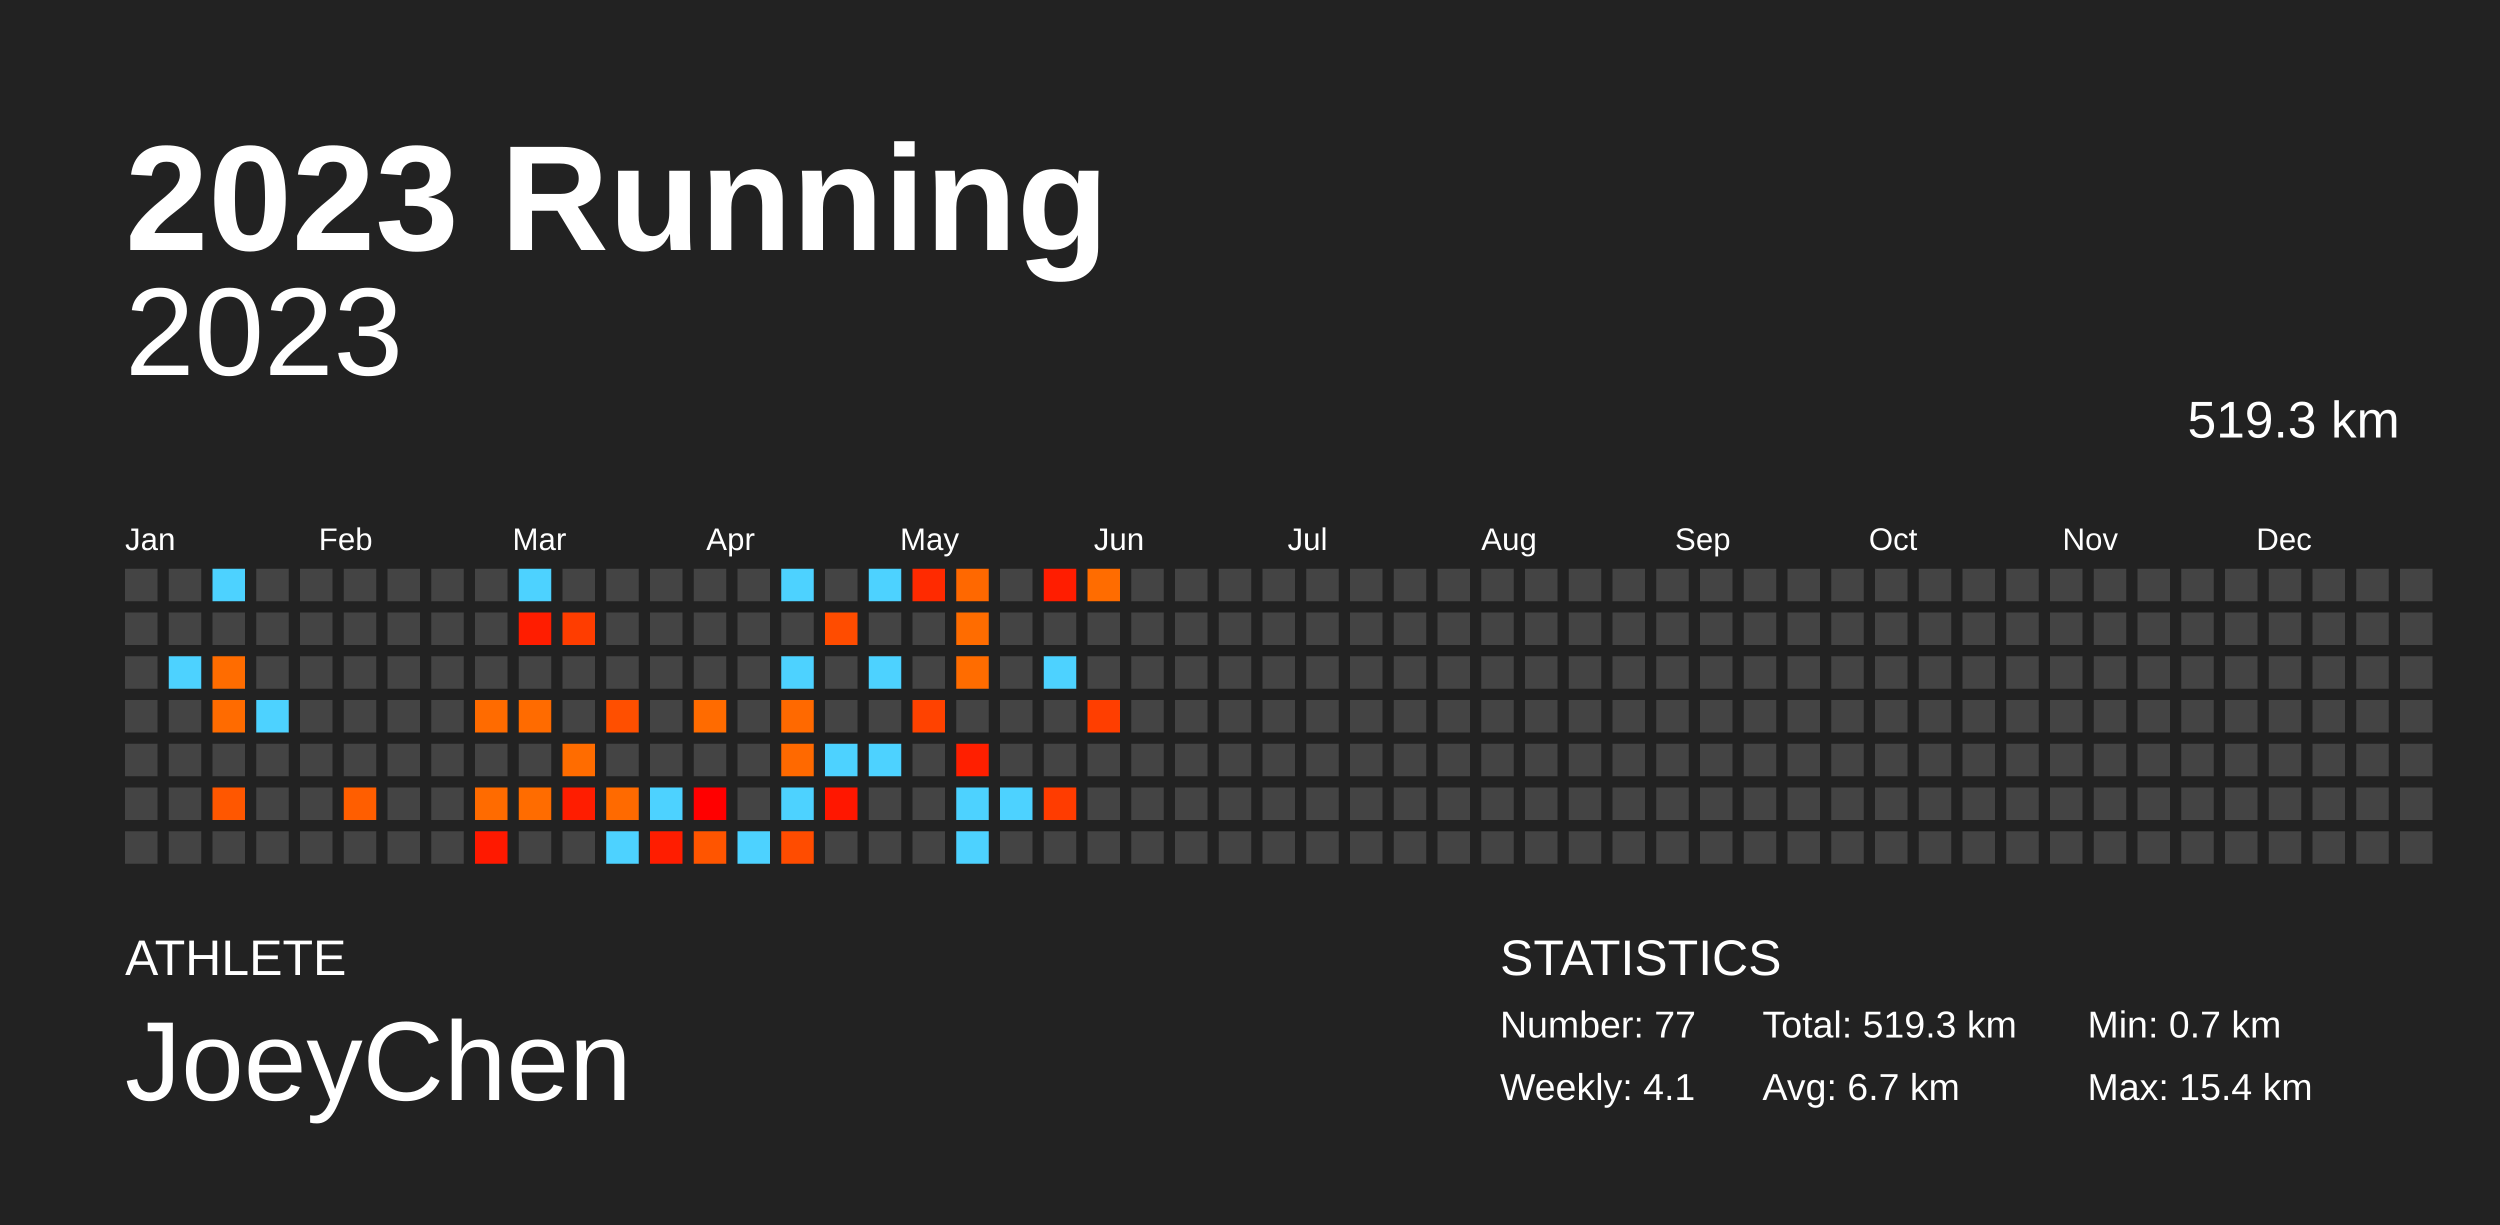
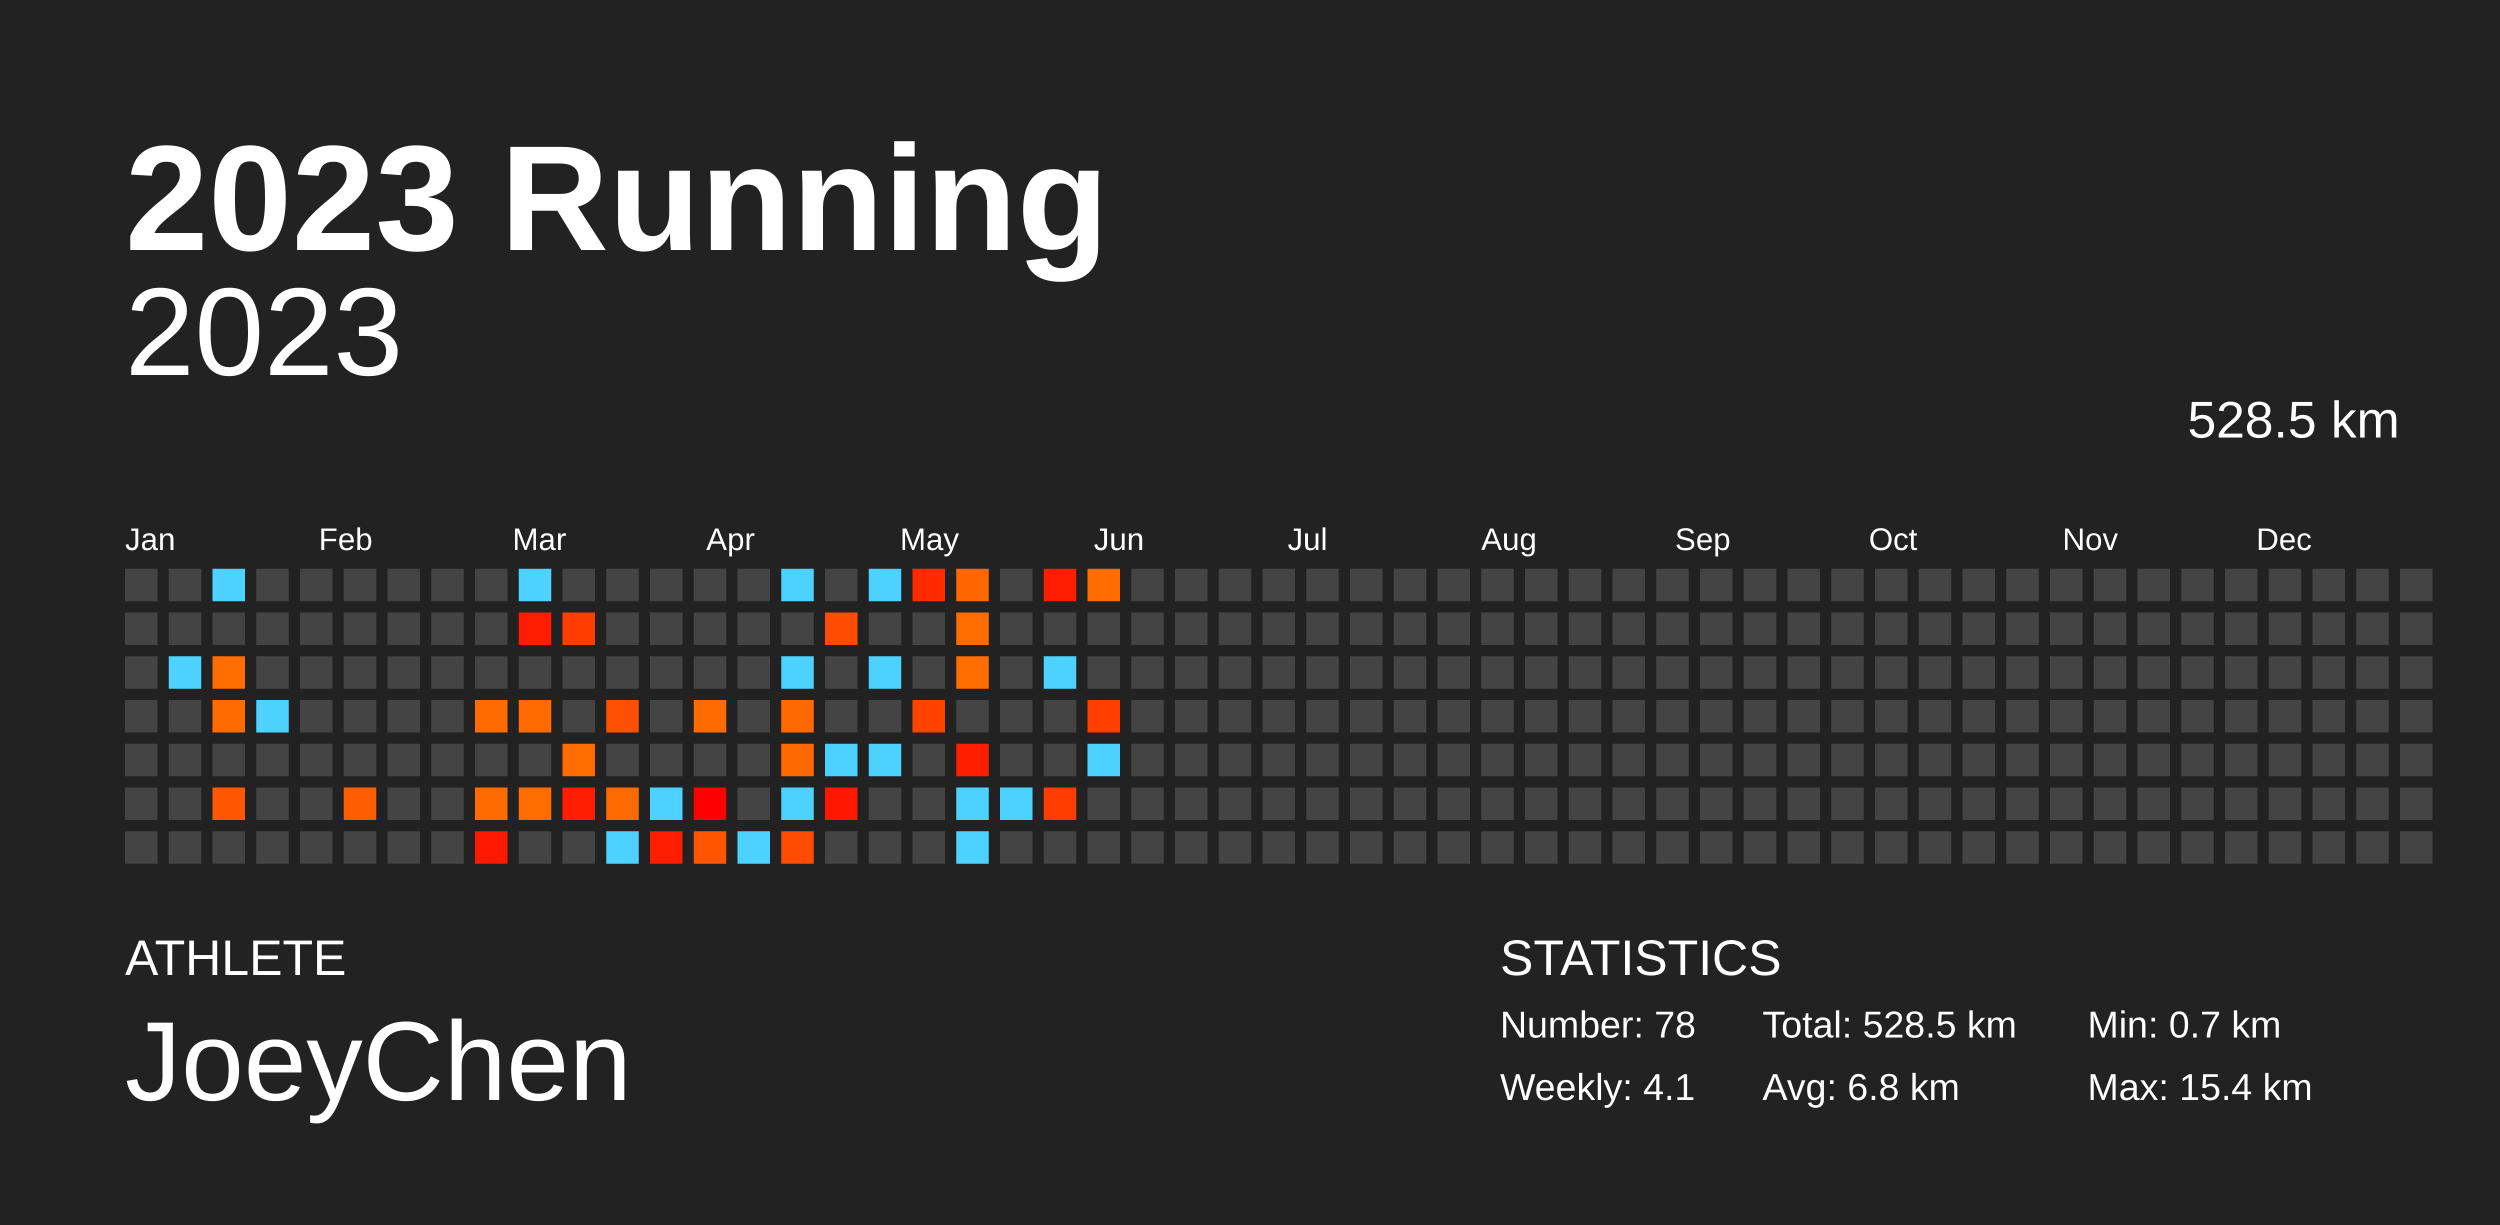
<svg xmlns="http://www.w3.org/2000/svg" baseProfile="full" height="98mm" version="1.1" viewBox="0,0,200,98" width="200mm">
  <defs />
  <rect fill="#222222" height="98" width="200" x="0" y="0" />
  <text fill="#FFFFFF" style="font-size:12px; font-family:Arial; font-weight:bold;" x="10" y="20">2023 Running</text>
  <text fill="#FFFFFF" style="font-size:4px; font-family:Arial" x="10" y="78">ATHLETE</text>
  <text fill="#FFFFFF" style="font-size:9px; font-family:Arial" x="10" y="88">JoeyChen</text>
  <text fill="#FFFFFF" style="font-size:4px; font-family:Arial" x="120" y="78">STATISTICS</text>
-   <text fill="#FFFFFF" style="font-size:3px; font-family:Arial" x="120" y="83">Number: 77</text>
+   <text fill="#FFFFFF" style="font-size:3px; font-family:Arial" x="120" y="83">Number: 78</text>
  <text fill="#FFFFFF" style="font-size:3px; font-family:Arial" x="120" y="88">Weekly: 4.1</text>
-   <text fill="#FFFFFF" style="font-size:3px; font-family:Arial" x="141" y="83">Total: 519.3 km</text>
-   <text fill="#FFFFFF" style="font-size:3px; font-family:Arial" x="141" y="88">Avg: 6.7 km</text>
+   <text fill="#FFFFFF" style="font-size:3px; font-family:Arial" x="141" y="83">Total: 528.5 km</text>
+   <text fill="#FFFFFF" style="font-size:3px; font-family:Arial" x="141" y="88">Avg: 6.8 km</text>
  <text fill="#FFFFFF" style="font-size:3px; font-family:Arial" x="167" y="83">Min: 0.7 km</text>
  <text fill="#FFFFFF" style="font-size:3px; font-family:Arial" x="167" y="88">Max: 15.4 km</text>
  <text alignment-baseline="hanging" fill="#FFFFFF" style="font-size:10.0px; font-family:Arial;" x="10" y="30">2023</text>
-   <text alignment-baseline="hanging" fill="#FFFFFF" style="font-size:4.125px; font-family:Arial;" x="175" y="35">519.3 km</text>
+   <text alignment-baseline="hanging" fill="#FFFFFF" style="font-size:4.125px; font-family:Arial;" x="175" y="35">528.5 km</text>
  <text fill="#FFFFFF" style="font-size:2.5px; font-family:Arial" x="10.0" y="44">Jan</text>
  <text fill="#FFFFFF" style="font-size:2.5px; font-family:Arial" x="25.5" y="44">Feb</text>
  <text fill="#FFFFFF" style="font-size:2.5px; font-family:Arial" x="41.0" y="44">Mar</text>
  <text fill="#FFFFFF" style="font-size:2.5px; font-family:Arial" x="56.5" y="44">Apr</text>
  <text fill="#FFFFFF" style="font-size:2.5px; font-family:Arial" x="72.0" y="44">May</text>
  <text fill="#FFFFFF" style="font-size:2.5px; font-family:Arial" x="87.5" y="44">Jun</text>
  <text fill="#FFFFFF" style="font-size:2.5px; font-family:Arial" x="103.0" y="44">Jul</text>
  <text fill="#FFFFFF" style="font-size:2.5px; font-family:Arial" x="118.5" y="44">Aug</text>
  <text fill="#FFFFFF" style="font-size:2.5px; font-family:Arial" x="134.0" y="44">Sep</text>
  <text fill="#FFFFFF" style="font-size:2.5px; font-family:Arial" x="149.5" y="44">Oct</text>
  <text fill="#FFFFFF" style="font-size:2.5px; font-family:Arial" x="165.0" y="44">Nov</text>
  <text fill="#FFFFFF" style="font-size:2.5px; font-family:Arial" x="180.5" y="44">Dec</text>
  <rect fill="#444444" height="2.6" width="2.6" x="10.0" y="45.5" />
  <rect fill="#444444" height="2.6" width="2.6" x="10.0" y="49.0" />
  <rect fill="#444444" height="2.6" width="2.6" x="10.0" y="52.5" />
  <rect fill="#444444" height="2.6" width="2.6" x="10.0" y="56.0" />
  <rect fill="#444444" height="2.6" width="2.6" x="10.0" y="59.5" />
  <rect fill="#444444" height="2.6" width="2.6" x="10.0" y="63.0" />
  <rect fill="#444444" height="2.6" width="2.6" x="10.0" y="66.5" />
  <rect fill="#444444" height="2.6" width="2.6" x="13.5" y="45.5" />
  <rect fill="#444444" height="2.6" width="2.6" x="13.5" y="49.0" />
  <rect fill="#4dd2ff" height="2.6" width="2.6" x="13.5" y="52.5" />
  <rect fill="#444444" height="2.6" width="2.6" x="13.5" y="56.0" />
  <rect fill="#444444" height="2.6" width="2.6" x="13.5" y="59.5" />
  <rect fill="#444444" height="2.6" width="2.6" x="13.5" y="63.0" />
  <rect fill="#444444" height="2.6" width="2.6" x="13.5" y="66.5" />
  <rect fill="#4dd2ff" height="2.6" width="2.6" x="17.0" y="45.5" />
  <rect fill="#444444" height="2.6" width="2.6" x="17.0" y="49.0" />
  <rect fill="#ff6c00" height="2.6" width="2.6" x="17.0" y="52.5" />
  <rect fill="#ff6b00" height="2.6" width="2.6" x="17.0" y="56.0" />
  <rect fill="#444444" height="2.6" width="2.6" x="17.0" y="59.5" />
  <rect fill="#ff5700" height="2.6" width="2.6" x="17.0" y="63.0" />
  <rect fill="#444444" height="2.6" width="2.6" x="17.0" y="66.5" />
  <rect fill="#444444" height="2.6" width="2.6" x="20.5" y="45.5" />
  <rect fill="#444444" height="2.6" width="2.6" x="20.5" y="49.0" />
  <rect fill="#444444" height="2.6" width="2.6" x="20.5" y="52.5" />
  <rect fill="#4dd2ff" height="2.6" width="2.6" x="20.5" y="56.0" />
  <rect fill="#444444" height="2.6" width="2.6" x="20.5" y="59.5" />
  <rect fill="#444444" height="2.6" width="2.6" x="20.5" y="63.0" />
  <rect fill="#444444" height="2.6" width="2.6" x="20.5" y="66.5" />
  <rect fill="#444444" height="2.6" width="2.6" x="24.0" y="45.5" />
  <rect fill="#444444" height="2.6" width="2.6" x="24.0" y="49.0" />
  <rect fill="#444444" height="2.6" width="2.6" x="24.0" y="52.5" />
  <rect fill="#444444" height="2.6" width="2.6" x="24.0" y="56.0" />
  <rect fill="#444444" height="2.6" width="2.6" x="24.0" y="59.5" />
  <rect fill="#444444" height="2.6" width="2.6" x="24.0" y="63.0" />
  <rect fill="#444444" height="2.6" width="2.6" x="24.0" y="66.5" />
  <rect fill="#444444" height="2.6" width="2.6" x="27.5" y="45.5" />
  <rect fill="#444444" height="2.6" width="2.6" x="27.5" y="49.0" />
  <rect fill="#444444" height="2.6" width="2.6" x="27.5" y="52.5" />
  <rect fill="#444444" height="2.6" width="2.6" x="27.5" y="56.0" />
  <rect fill="#444444" height="2.6" width="2.6" x="27.5" y="59.5" />
  <rect fill="#ff5e00" height="2.6" width="2.6" x="27.5" y="63.0" />
  <rect fill="#444444" height="2.6" width="2.6" x="27.5" y="66.5" />
  <rect fill="#444444" height="2.6" width="2.6" x="31.0" y="45.5" />
  <rect fill="#444444" height="2.6" width="2.6" x="31.0" y="49.0" />
  <rect fill="#444444" height="2.6" width="2.6" x="31.0" y="52.5" />
  <rect fill="#444444" height="2.6" width="2.6" x="31.0" y="56.0" />
  <rect fill="#444444" height="2.6" width="2.6" x="31.0" y="59.5" />
  <rect fill="#444444" height="2.6" width="2.6" x="31.0" y="63.0" />
  <rect fill="#444444" height="2.6" width="2.6" x="31.0" y="66.5" />
  <rect fill="#444444" height="2.6" width="2.6" x="34.5" y="45.5" />
  <rect fill="#444444" height="2.6" width="2.6" x="34.5" y="49.0" />
  <rect fill="#444444" height="2.6" width="2.6" x="34.5" y="52.5" />
  <rect fill="#444444" height="2.6" width="2.6" x="34.5" y="56.0" />
  <rect fill="#444444" height="2.6" width="2.6" x="34.5" y="59.5" />
  <rect fill="#444444" height="2.6" width="2.6" x="34.5" y="63.0" />
  <rect fill="#444444" height="2.6" width="2.6" x="34.5" y="66.5" />
  <rect fill="#444444" height="2.6" width="2.6" x="38.0" y="45.5" />
  <rect fill="#444444" height="2.6" width="2.6" x="38.0" y="49.0" />
  <rect fill="#444444" height="2.6" width="2.6" x="38.0" y="52.5" />
  <rect fill="#ff6b00" height="2.6" width="2.6" x="38.0" y="56.0" />
  <rect fill="#444444" height="2.6" width="2.6" x="38.0" y="59.5" />
  <rect fill="#ff6b00" height="2.6" width="2.6" x="38.0" y="63.0" />
  <rect fill="#ff1900" height="2.6" width="2.6" x="38.0" y="66.5" />
  <rect fill="#4dd2ff" height="2.6" width="2.6" x="41.5" y="45.5" />
  <rect fill="#ff1d00" height="2.6" width="2.6" x="41.5" y="49.0" />
  <rect fill="#444444" height="2.6" width="2.6" x="41.5" y="52.5" />
  <rect fill="#ff6b00" height="2.6" width="2.6" x="41.5" y="56.0" />
  <rect fill="#444444" height="2.6" width="2.6" x="41.5" y="59.5" />
  <rect fill="#ff6c00" height="2.6" width="2.6" x="41.5" y="63.0" />
  <rect fill="#444444" height="2.6" width="2.6" x="41.5" y="66.5" />
  <rect fill="#444444" height="2.6" width="2.6" x="45.0" y="45.5" />
  <rect fill="#ff3d00" height="2.6" width="2.6" x="45.0" y="49.0" />
  <rect fill="#444444" height="2.6" width="2.6" x="45.0" y="52.5" />
  <rect fill="#444444" height="2.6" width="2.6" x="45.0" y="56.0" />
  <rect fill="#ff6c00" height="2.6" width="2.6" x="45.0" y="59.5" />
  <rect fill="#ff1d00" height="2.6" width="2.6" x="45.0" y="63.0" />
  <rect fill="#444444" height="2.6" width="2.6" x="45.0" y="66.5" />
  <rect fill="#444444" height="2.6" width="2.6" x="48.5" y="45.5" />
  <rect fill="#444444" height="2.6" width="2.6" x="48.5" y="49.0" />
  <rect fill="#444444" height="2.6" width="2.6" x="48.5" y="52.5" />
  <rect fill="#ff4f00" height="2.6" width="2.6" x="48.5" y="56.0" />
  <rect fill="#444444" height="2.6" width="2.6" x="48.5" y="59.5" />
  <rect fill="#ff6a00" height="2.6" width="2.6" x="48.5" y="63.0" />
  <rect fill="#4dd2ff" height="2.6" width="2.6" x="48.5" y="66.5" />
  <rect fill="#444444" height="2.6" width="2.6" x="52.0" y="45.5" />
  <rect fill="#444444" height="2.6" width="2.6" x="52.0" y="49.0" />
  <rect fill="#444444" height="2.6" width="2.6" x="52.0" y="52.5" />
  <rect fill="#444444" height="2.6" width="2.6" x="52.0" y="56.0" />
  <rect fill="#444444" height="2.6" width="2.6" x="52.0" y="59.5" />
  <rect fill="#4dd2ff" height="2.6" width="2.6" x="52.0" y="63.0" />
  <rect fill="#ff1d00" height="2.6" width="2.6" x="52.0" y="66.5" />
  <rect fill="#444444" height="2.6" width="2.6" x="55.5" y="45.5" />
  <rect fill="#444444" height="2.6" width="2.6" x="55.5" y="49.0" />
  <rect fill="#444444" height="2.6" width="2.6" x="55.5" y="52.5" />
  <rect fill="#ff6b00" height="2.6" width="2.6" x="55.5" y="56.0" />
  <rect fill="#444444" height="2.6" width="2.6" x="55.5" y="59.5" />
  <rect fill="#ff0000" height="2.6" width="2.6" x="55.5" y="63.0" />
  <rect fill="#ff5500" height="2.6" width="2.6" x="55.5" y="66.5" />
  <rect fill="#444444" height="2.6" width="2.6" x="59.0" y="45.5" />
  <rect fill="#444444" height="2.6" width="2.6" x="59.0" y="49.0" />
  <rect fill="#444444" height="2.6" width="2.6" x="59.0" y="52.5" />
  <rect fill="#444444" height="2.6" width="2.6" x="59.0" y="56.0" />
  <rect fill="#444444" height="2.6" width="2.6" x="59.0" y="59.5" />
  <rect fill="#444444" height="2.6" width="2.6" x="59.0" y="63.0" />
  <rect fill="#4dd2ff" height="2.6" width="2.6" x="59.0" y="66.5" />
  <rect fill="#4dd2ff" height="2.6" width="2.6" x="62.5" y="45.5" />
  <rect fill="#444444" height="2.6" width="2.6" x="62.5" y="49.0" />
  <rect fill="#4dd2ff" height="2.6" width="2.6" x="62.5" y="52.5" />
  <rect fill="#ff6900" height="2.6" width="2.6" x="62.5" y="56.0" />
  <rect fill="#ff6900" height="2.6" width="2.6" x="62.5" y="59.5" />
  <rect fill="#4dd2ff" height="2.6" width="2.6" x="62.5" y="63.0" />
  <rect fill="#ff4c00" height="2.6" width="2.6" x="62.5" y="66.5" />
  <rect fill="#444444" height="2.6" width="2.6" x="66.0" y="45.5" />
  <rect fill="#ff4c00" height="2.6" width="2.6" x="66.0" y="49.0" />
  <rect fill="#444444" height="2.6" width="2.6" x="66.0" y="52.5" />
  <rect fill="#444444" height="2.6" width="2.6" x="66.0" y="56.0" />
  <rect fill="#4dd2ff" height="2.6" width="2.6" x="66.0" y="59.5" />
  <rect fill="#ff1700" height="2.6" width="2.6" x="66.0" y="63.0" />
  <rect fill="#444444" height="2.6" width="2.6" x="66.0" y="66.5" />
  <rect fill="#4dd2ff" height="2.6" width="2.6" x="69.5" y="45.5" />
  <rect fill="#444444" height="2.6" width="2.6" x="69.5" y="49.0" />
  <rect fill="#4dd2ff" height="2.6" width="2.6" x="69.5" y="52.5" />
  <rect fill="#444444" height="2.6" width="2.6" x="69.5" y="56.0" />
  <rect fill="#4dd2ff" height="2.6" width="2.6" x="69.5" y="59.5" />
  <rect fill="#444444" height="2.6" width="2.6" x="69.5" y="63.0" />
  <rect fill="#444444" height="2.6" width="2.6" x="69.5" y="66.5" />
  <rect fill="#ff2a00" height="2.6" width="2.6" x="73.0" y="45.5" />
  <rect fill="#444444" height="2.6" width="2.6" x="73.0" y="49.0" />
  <rect fill="#444444" height="2.6" width="2.6" x="73.0" y="52.5" />
  <rect fill="#ff4200" height="2.6" width="2.6" x="73.0" y="56.0" />
  <rect fill="#444444" height="2.6" width="2.6" x="73.0" y="59.5" />
  <rect fill="#444444" height="2.6" width="2.6" x="73.0" y="63.0" />
  <rect fill="#444444" height="2.6" width="2.6" x="73.0" y="66.5" />
  <rect fill="#ff6800" height="2.6" width="2.6" x="76.5" y="45.5" />
  <rect fill="#ff6c00" height="2.6" width="2.6" x="76.5" y="49.0" />
  <rect fill="#ff6c00" height="2.6" width="2.6" x="76.5" y="52.5" />
  <rect fill="#444444" height="2.6" width="2.6" x="76.5" y="56.0" />
  <rect fill="#ff1f00" height="2.6" width="2.6" x="76.5" y="59.5" />
  <rect fill="#4dd2ff" height="2.6" width="2.6" x="76.5" y="63.0" />
  <rect fill="#4dd2ff" height="2.6" width="2.6" x="76.5" y="66.5" />
  <rect fill="#444444" height="2.6" width="2.6" x="80.0" y="45.5" />
  <rect fill="#444444" height="2.6" width="2.6" x="80.0" y="49.0" />
  <rect fill="#444444" height="2.6" width="2.6" x="80.0" y="52.5" />
  <rect fill="#444444" height="2.6" width="2.6" x="80.0" y="56.0" />
  <rect fill="#444444" height="2.6" width="2.6" x="80.0" y="59.5" />
  <rect fill="#4dd2ff" height="2.6" width="2.6" x="80.0" y="63.0" />
  <rect fill="#444444" height="2.6" width="2.6" x="80.0" y="66.5" />
  <rect fill="#ff1d00" height="2.6" width="2.6" x="83.5" y="45.5" />
  <rect fill="#444444" height="2.6" width="2.6" x="83.5" y="49.0" />
  <rect fill="#4dd2ff" height="2.6" width="2.6" x="83.5" y="52.5" />
  <rect fill="#444444" height="2.6" width="2.6" x="83.5" y="56.0" />
  <rect fill="#444444" height="2.6" width="2.6" x="83.5" y="59.5" />
  <rect fill="#ff3c00" height="2.6" width="2.6" x="83.5" y="63.0" />
  <rect fill="#444444" height="2.6" width="2.6" x="83.5" y="66.5" />
  <rect fill="#ff6c00" height="2.6" width="2.6" x="87.0" y="45.5" />
  <rect fill="#444444" height="2.6" width="2.6" x="87.0" y="49.0" />
  <rect fill="#444444" height="2.6" width="2.6" x="87.0" y="52.5" />
  <rect fill="#ff3e00" height="2.6" width="2.6" x="87.0" y="56.0" />
-   <rect fill="#444444" height="2.6" width="2.6" x="87.0" y="59.5" />
+   <rect fill="#4dd2ff" height="2.6" width="2.6" x="87.0" y="59.5" />
  <rect fill="#444444" height="2.6" width="2.6" x="87.0" y="63.0" />
  <rect fill="#444444" height="2.6" width="2.6" x="87.0" y="66.5" />
  <rect fill="#444444" height="2.6" width="2.6" x="90.5" y="45.5" />
  <rect fill="#444444" height="2.6" width="2.6" x="90.5" y="49.0" />
  <rect fill="#444444" height="2.6" width="2.6" x="90.5" y="52.5" />
  <rect fill="#444444" height="2.6" width="2.6" x="90.5" y="56.0" />
  <rect fill="#444444" height="2.6" width="2.6" x="90.5" y="59.5" />
  <rect fill="#444444" height="2.6" width="2.6" x="90.5" y="63.0" />
  <rect fill="#444444" height="2.6" width="2.6" x="90.5" y="66.5" />
  <rect fill="#444444" height="2.6" width="2.6" x="94.0" y="45.5" />
  <rect fill="#444444" height="2.6" width="2.6" x="94.0" y="49.0" />
  <rect fill="#444444" height="2.6" width="2.6" x="94.0" y="52.5" />
  <rect fill="#444444" height="2.6" width="2.6" x="94.0" y="56.0" />
  <rect fill="#444444" height="2.6" width="2.6" x="94.0" y="59.5" />
  <rect fill="#444444" height="2.6" width="2.6" x="94.0" y="63.0" />
  <rect fill="#444444" height="2.6" width="2.6" x="94.0" y="66.5" />
  <rect fill="#444444" height="2.6" width="2.6" x="97.5" y="45.5" />
  <rect fill="#444444" height="2.6" width="2.6" x="97.5" y="49.0" />
  <rect fill="#444444" height="2.6" width="2.6" x="97.5" y="52.5" />
  <rect fill="#444444" height="2.6" width="2.6" x="97.5" y="56.0" />
  <rect fill="#444444" height="2.6" width="2.6" x="97.5" y="59.5" />
  <rect fill="#444444" height="2.6" width="2.6" x="97.5" y="63.0" />
  <rect fill="#444444" height="2.6" width="2.6" x="97.5" y="66.5" />
  <rect fill="#444444" height="2.6" width="2.6" x="101.0" y="45.5" />
  <rect fill="#444444" height="2.6" width="2.6" x="101.0" y="49.0" />
  <rect fill="#444444" height="2.6" width="2.6" x="101.0" y="52.5" />
  <rect fill="#444444" height="2.6" width="2.6" x="101.0" y="56.0" />
  <rect fill="#444444" height="2.6" width="2.6" x="101.0" y="59.5" />
  <rect fill="#444444" height="2.6" width="2.6" x="101.0" y="63.0" />
  <rect fill="#444444" height="2.6" width="2.6" x="101.0" y="66.5" />
  <rect fill="#444444" height="2.6" width="2.6" x="104.5" y="45.5" />
  <rect fill="#444444" height="2.6" width="2.6" x="104.5" y="49.0" />
  <rect fill="#444444" height="2.6" width="2.6" x="104.5" y="52.5" />
  <rect fill="#444444" height="2.6" width="2.6" x="104.5" y="56.0" />
  <rect fill="#444444" height="2.6" width="2.6" x="104.5" y="59.5" />
  <rect fill="#444444" height="2.6" width="2.6" x="104.5" y="63.0" />
  <rect fill="#444444" height="2.6" width="2.6" x="104.5" y="66.5" />
  <rect fill="#444444" height="2.6" width="2.6" x="108.0" y="45.5" />
  <rect fill="#444444" height="2.6" width="2.6" x="108.0" y="49.0" />
  <rect fill="#444444" height="2.6" width="2.6" x="108.0" y="52.5" />
  <rect fill="#444444" height="2.6" width="2.6" x="108.0" y="56.0" />
  <rect fill="#444444" height="2.6" width="2.6" x="108.0" y="59.5" />
  <rect fill="#444444" height="2.6" width="2.6" x="108.0" y="63.0" />
  <rect fill="#444444" height="2.6" width="2.6" x="108.0" y="66.5" />
  <rect fill="#444444" height="2.6" width="2.6" x="111.5" y="45.5" />
  <rect fill="#444444" height="2.6" width="2.6" x="111.5" y="49.0" />
  <rect fill="#444444" height="2.6" width="2.6" x="111.5" y="52.5" />
  <rect fill="#444444" height="2.6" width="2.6" x="111.5" y="56.0" />
  <rect fill="#444444" height="2.6" width="2.6" x="111.5" y="59.5" />
  <rect fill="#444444" height="2.6" width="2.6" x="111.5" y="63.0" />
  <rect fill="#444444" height="2.6" width="2.6" x="111.5" y="66.5" />
  <rect fill="#444444" height="2.6" width="2.6" x="115.0" y="45.5" />
  <rect fill="#444444" height="2.6" width="2.6" x="115.0" y="49.0" />
  <rect fill="#444444" height="2.6" width="2.6" x="115.0" y="52.5" />
  <rect fill="#444444" height="2.6" width="2.6" x="115.0" y="56.0" />
  <rect fill="#444444" height="2.6" width="2.6" x="115.0" y="59.5" />
  <rect fill="#444444" height="2.6" width="2.6" x="115.0" y="63.0" />
  <rect fill="#444444" height="2.6" width="2.6" x="115.0" y="66.5" />
  <rect fill="#444444" height="2.6" width="2.6" x="118.5" y="45.5" />
  <rect fill="#444444" height="2.6" width="2.6" x="118.5" y="49.0" />
  <rect fill="#444444" height="2.6" width="2.6" x="118.5" y="52.5" />
  <rect fill="#444444" height="2.6" width="2.6" x="118.5" y="56.0" />
  <rect fill="#444444" height="2.6" width="2.6" x="118.5" y="59.5" />
  <rect fill="#444444" height="2.6" width="2.6" x="118.5" y="63.0" />
  <rect fill="#444444" height="2.6" width="2.6" x="118.5" y="66.5" />
  <rect fill="#444444" height="2.6" width="2.6" x="122.0" y="45.5" />
  <rect fill="#444444" height="2.6" width="2.6" x="122.0" y="49.0" />
  <rect fill="#444444" height="2.6" width="2.6" x="122.0" y="52.5" />
  <rect fill="#444444" height="2.6" width="2.6" x="122.0" y="56.0" />
  <rect fill="#444444" height="2.6" width="2.6" x="122.0" y="59.5" />
  <rect fill="#444444" height="2.6" width="2.6" x="122.0" y="63.0" />
  <rect fill="#444444" height="2.6" width="2.6" x="122.0" y="66.5" />
  <rect fill="#444444" height="2.6" width="2.6" x="125.5" y="45.5" />
  <rect fill="#444444" height="2.6" width="2.6" x="125.5" y="49.0" />
  <rect fill="#444444" height="2.6" width="2.6" x="125.5" y="52.5" />
  <rect fill="#444444" height="2.6" width="2.6" x="125.5" y="56.0" />
  <rect fill="#444444" height="2.6" width="2.6" x="125.5" y="59.5" />
  <rect fill="#444444" height="2.6" width="2.6" x="125.5" y="63.0" />
  <rect fill="#444444" height="2.6" width="2.6" x="125.5" y="66.5" />
  <rect fill="#444444" height="2.6" width="2.6" x="129.0" y="45.5" />
  <rect fill="#444444" height="2.6" width="2.6" x="129.0" y="49.0" />
  <rect fill="#444444" height="2.6" width="2.6" x="129.0" y="52.5" />
  <rect fill="#444444" height="2.6" width="2.6" x="129.0" y="56.0" />
  <rect fill="#444444" height="2.6" width="2.6" x="129.0" y="59.5" />
  <rect fill="#444444" height="2.6" width="2.6" x="129.0" y="63.0" />
  <rect fill="#444444" height="2.6" width="2.6" x="129.0" y="66.5" />
  <rect fill="#444444" height="2.6" width="2.6" x="132.5" y="45.5" />
  <rect fill="#444444" height="2.6" width="2.6" x="132.5" y="49.0" />
  <rect fill="#444444" height="2.6" width="2.6" x="132.5" y="52.5" />
  <rect fill="#444444" height="2.6" width="2.6" x="132.5" y="56.0" />
  <rect fill="#444444" height="2.6" width="2.6" x="132.5" y="59.5" />
  <rect fill="#444444" height="2.6" width="2.6" x="132.5" y="63.0" />
  <rect fill="#444444" height="2.6" width="2.6" x="132.5" y="66.5" />
  <rect fill="#444444" height="2.6" width="2.6" x="136.0" y="45.5" />
  <rect fill="#444444" height="2.6" width="2.6" x="136.0" y="49.0" />
  <rect fill="#444444" height="2.6" width="2.6" x="136.0" y="52.5" />
  <rect fill="#444444" height="2.6" width="2.6" x="136.0" y="56.0" />
  <rect fill="#444444" height="2.6" width="2.6" x="136.0" y="59.5" />
  <rect fill="#444444" height="2.6" width="2.6" x="136.0" y="63.0" />
  <rect fill="#444444" height="2.6" width="2.6" x="136.0" y="66.5" />
  <rect fill="#444444" height="2.6" width="2.6" x="139.5" y="45.5" />
  <rect fill="#444444" height="2.6" width="2.6" x="139.5" y="49.0" />
  <rect fill="#444444" height="2.6" width="2.6" x="139.5" y="52.5" />
  <rect fill="#444444" height="2.6" width="2.6" x="139.5" y="56.0" />
  <rect fill="#444444" height="2.6" width="2.6" x="139.5" y="59.5" />
  <rect fill="#444444" height="2.6" width="2.6" x="139.5" y="63.0" />
  <rect fill="#444444" height="2.6" width="2.6" x="139.5" y="66.5" />
  <rect fill="#444444" height="2.6" width="2.6" x="143.0" y="45.5" />
  <rect fill="#444444" height="2.6" width="2.6" x="143.0" y="49.0" />
  <rect fill="#444444" height="2.6" width="2.6" x="143.0" y="52.5" />
  <rect fill="#444444" height="2.6" width="2.6" x="143.0" y="56.0" />
  <rect fill="#444444" height="2.6" width="2.6" x="143.0" y="59.5" />
  <rect fill="#444444" height="2.6" width="2.6" x="143.0" y="63.0" />
  <rect fill="#444444" height="2.6" width="2.6" x="143.0" y="66.5" />
  <rect fill="#444444" height="2.6" width="2.6" x="146.5" y="45.5" />
  <rect fill="#444444" height="2.6" width="2.6" x="146.5" y="49.0" />
  <rect fill="#444444" height="2.6" width="2.6" x="146.5" y="52.5" />
  <rect fill="#444444" height="2.6" width="2.6" x="146.5" y="56.0" />
  <rect fill="#444444" height="2.6" width="2.6" x="146.5" y="59.5" />
  <rect fill="#444444" height="2.6" width="2.6" x="146.5" y="63.0" />
  <rect fill="#444444" height="2.6" width="2.6" x="146.5" y="66.5" />
  <rect fill="#444444" height="2.6" width="2.6" x="150.0" y="45.5" />
  <rect fill="#444444" height="2.6" width="2.6" x="150.0" y="49.0" />
  <rect fill="#444444" height="2.6" width="2.6" x="150.0" y="52.5" />
  <rect fill="#444444" height="2.6" width="2.6" x="150.0" y="56.0" />
  <rect fill="#444444" height="2.6" width="2.6" x="150.0" y="59.5" />
  <rect fill="#444444" height="2.6" width="2.6" x="150.0" y="63.0" />
  <rect fill="#444444" height="2.6" width="2.6" x="150.0" y="66.5" />
  <rect fill="#444444" height="2.6" width="2.6" x="153.5" y="45.5" />
  <rect fill="#444444" height="2.6" width="2.6" x="153.5" y="49.0" />
  <rect fill="#444444" height="2.6" width="2.6" x="153.5" y="52.5" />
  <rect fill="#444444" height="2.6" width="2.6" x="153.5" y="56.0" />
  <rect fill="#444444" height="2.6" width="2.6" x="153.5" y="59.5" />
  <rect fill="#444444" height="2.6" width="2.6" x="153.5" y="63.0" />
  <rect fill="#444444" height="2.6" width="2.6" x="153.5" y="66.5" />
  <rect fill="#444444" height="2.6" width="2.6" x="157.0" y="45.5" />
  <rect fill="#444444" height="2.6" width="2.6" x="157.0" y="49.0" />
  <rect fill="#444444" height="2.6" width="2.6" x="157.0" y="52.5" />
  <rect fill="#444444" height="2.6" width="2.6" x="157.0" y="56.0" />
  <rect fill="#444444" height="2.6" width="2.6" x="157.0" y="59.5" />
  <rect fill="#444444" height="2.6" width="2.6" x="157.0" y="63.0" />
  <rect fill="#444444" height="2.6" width="2.6" x="157.0" y="66.5" />
  <rect fill="#444444" height="2.6" width="2.6" x="160.5" y="45.5" />
  <rect fill="#444444" height="2.6" width="2.6" x="160.5" y="49.0" />
  <rect fill="#444444" height="2.6" width="2.6" x="160.5" y="52.5" />
  <rect fill="#444444" height="2.6" width="2.6" x="160.5" y="56.0" />
  <rect fill="#444444" height="2.6" width="2.6" x="160.5" y="59.5" />
  <rect fill="#444444" height="2.6" width="2.6" x="160.5" y="63.0" />
  <rect fill="#444444" height="2.6" width="2.6" x="160.5" y="66.5" />
  <rect fill="#444444" height="2.6" width="2.6" x="164.0" y="45.5" />
  <rect fill="#444444" height="2.6" width="2.6" x="164.0" y="49.0" />
  <rect fill="#444444" height="2.6" width="2.6" x="164.0" y="52.5" />
  <rect fill="#444444" height="2.6" width="2.6" x="164.0" y="56.0" />
  <rect fill="#444444" height="2.6" width="2.6" x="164.0" y="59.5" />
  <rect fill="#444444" height="2.6" width="2.6" x="164.0" y="63.0" />
  <rect fill="#444444" height="2.6" width="2.6" x="164.0" y="66.5" />
  <rect fill="#444444" height="2.6" width="2.6" x="167.5" y="45.5" />
  <rect fill="#444444" height="2.6" width="2.6" x="167.5" y="49.0" />
  <rect fill="#444444" height="2.6" width="2.6" x="167.5" y="52.5" />
  <rect fill="#444444" height="2.6" width="2.6" x="167.5" y="56.0" />
  <rect fill="#444444" height="2.6" width="2.6" x="167.5" y="59.5" />
  <rect fill="#444444" height="2.6" width="2.6" x="167.5" y="63.0" />
  <rect fill="#444444" height="2.6" width="2.6" x="167.5" y="66.5" />
  <rect fill="#444444" height="2.6" width="2.6" x="171.0" y="45.5" />
  <rect fill="#444444" height="2.6" width="2.6" x="171.0" y="49.0" />
  <rect fill="#444444" height="2.6" width="2.6" x="171.0" y="52.5" />
  <rect fill="#444444" height="2.6" width="2.6" x="171.0" y="56.0" />
  <rect fill="#444444" height="2.6" width="2.6" x="171.0" y="59.5" />
  <rect fill="#444444" height="2.6" width="2.6" x="171.0" y="63.0" />
  <rect fill="#444444" height="2.6" width="2.6" x="171.0" y="66.5" />
  <rect fill="#444444" height="2.6" width="2.6" x="174.5" y="45.5" />
  <rect fill="#444444" height="2.6" width="2.6" x="174.5" y="49.0" />
  <rect fill="#444444" height="2.6" width="2.6" x="174.5" y="52.5" />
  <rect fill="#444444" height="2.6" width="2.6" x="174.5" y="56.0" />
  <rect fill="#444444" height="2.6" width="2.6" x="174.5" y="59.5" />
  <rect fill="#444444" height="2.6" width="2.6" x="174.5" y="63.0" />
  <rect fill="#444444" height="2.6" width="2.6" x="174.5" y="66.5" />
  <rect fill="#444444" height="2.6" width="2.6" x="178.0" y="45.5" />
  <rect fill="#444444" height="2.6" width="2.6" x="178.0" y="49.0" />
  <rect fill="#444444" height="2.6" width="2.6" x="178.0" y="52.5" />
  <rect fill="#444444" height="2.6" width="2.6" x="178.0" y="56.0" />
  <rect fill="#444444" height="2.6" width="2.6" x="178.0" y="59.5" />
  <rect fill="#444444" height="2.6" width="2.6" x="178.0" y="63.0" />
  <rect fill="#444444" height="2.6" width="2.6" x="178.0" y="66.5" />
  <rect fill="#444444" height="2.6" width="2.6" x="181.5" y="45.5" />
  <rect fill="#444444" height="2.6" width="2.6" x="181.5" y="49.0" />
  <rect fill="#444444" height="2.6" width="2.6" x="181.5" y="52.5" />
  <rect fill="#444444" height="2.6" width="2.6" x="181.5" y="56.0" />
  <rect fill="#444444" height="2.6" width="2.6" x="181.5" y="59.5" />
  <rect fill="#444444" height="2.6" width="2.6" x="181.5" y="63.0" />
  <rect fill="#444444" height="2.6" width="2.6" x="181.5" y="66.5" />
  <rect fill="#444444" height="2.6" width="2.6" x="185.0" y="45.5" />
  <rect fill="#444444" height="2.6" width="2.6" x="185.0" y="49.0" />
  <rect fill="#444444" height="2.6" width="2.6" x="185.0" y="52.5" />
  <rect fill="#444444" height="2.6" width="2.6" x="185.0" y="56.0" />
  <rect fill="#444444" height="2.6" width="2.6" x="185.0" y="59.5" />
  <rect fill="#444444" height="2.6" width="2.6" x="185.0" y="63.0" />
  <rect fill="#444444" height="2.6" width="2.6" x="185.0" y="66.5" />
  <rect fill="#444444" height="2.6" width="2.6" x="188.5" y="45.5" />
  <rect fill="#444444" height="2.6" width="2.6" x="188.5" y="49.0" />
  <rect fill="#444444" height="2.6" width="2.6" x="188.5" y="52.5" />
  <rect fill="#444444" height="2.6" width="2.6" x="188.5" y="56.0" />
  <rect fill="#444444" height="2.6" width="2.6" x="188.5" y="59.5" />
  <rect fill="#444444" height="2.6" width="2.6" x="188.5" y="63.0" />
  <rect fill="#444444" height="2.6" width="2.6" x="188.5" y="66.5" />
  <rect fill="#444444" height="2.6" width="2.6" x="192.0" y="45.5" />
  <rect fill="#444444" height="2.6" width="2.6" x="192.0" y="49.0" />
  <rect fill="#444444" height="2.6" width="2.6" x="192.0" y="52.5" />
  <rect fill="#444444" height="2.6" width="2.6" x="192.0" y="56.0" />
  <rect fill="#444444" height="2.6" width="2.6" x="192.0" y="59.5" />
  <rect fill="#444444" height="2.6" width="2.6" x="192.0" y="63.0" />
  <rect fill="#444444" height="2.6" width="2.6" x="192.0" y="66.5" />
</svg>
